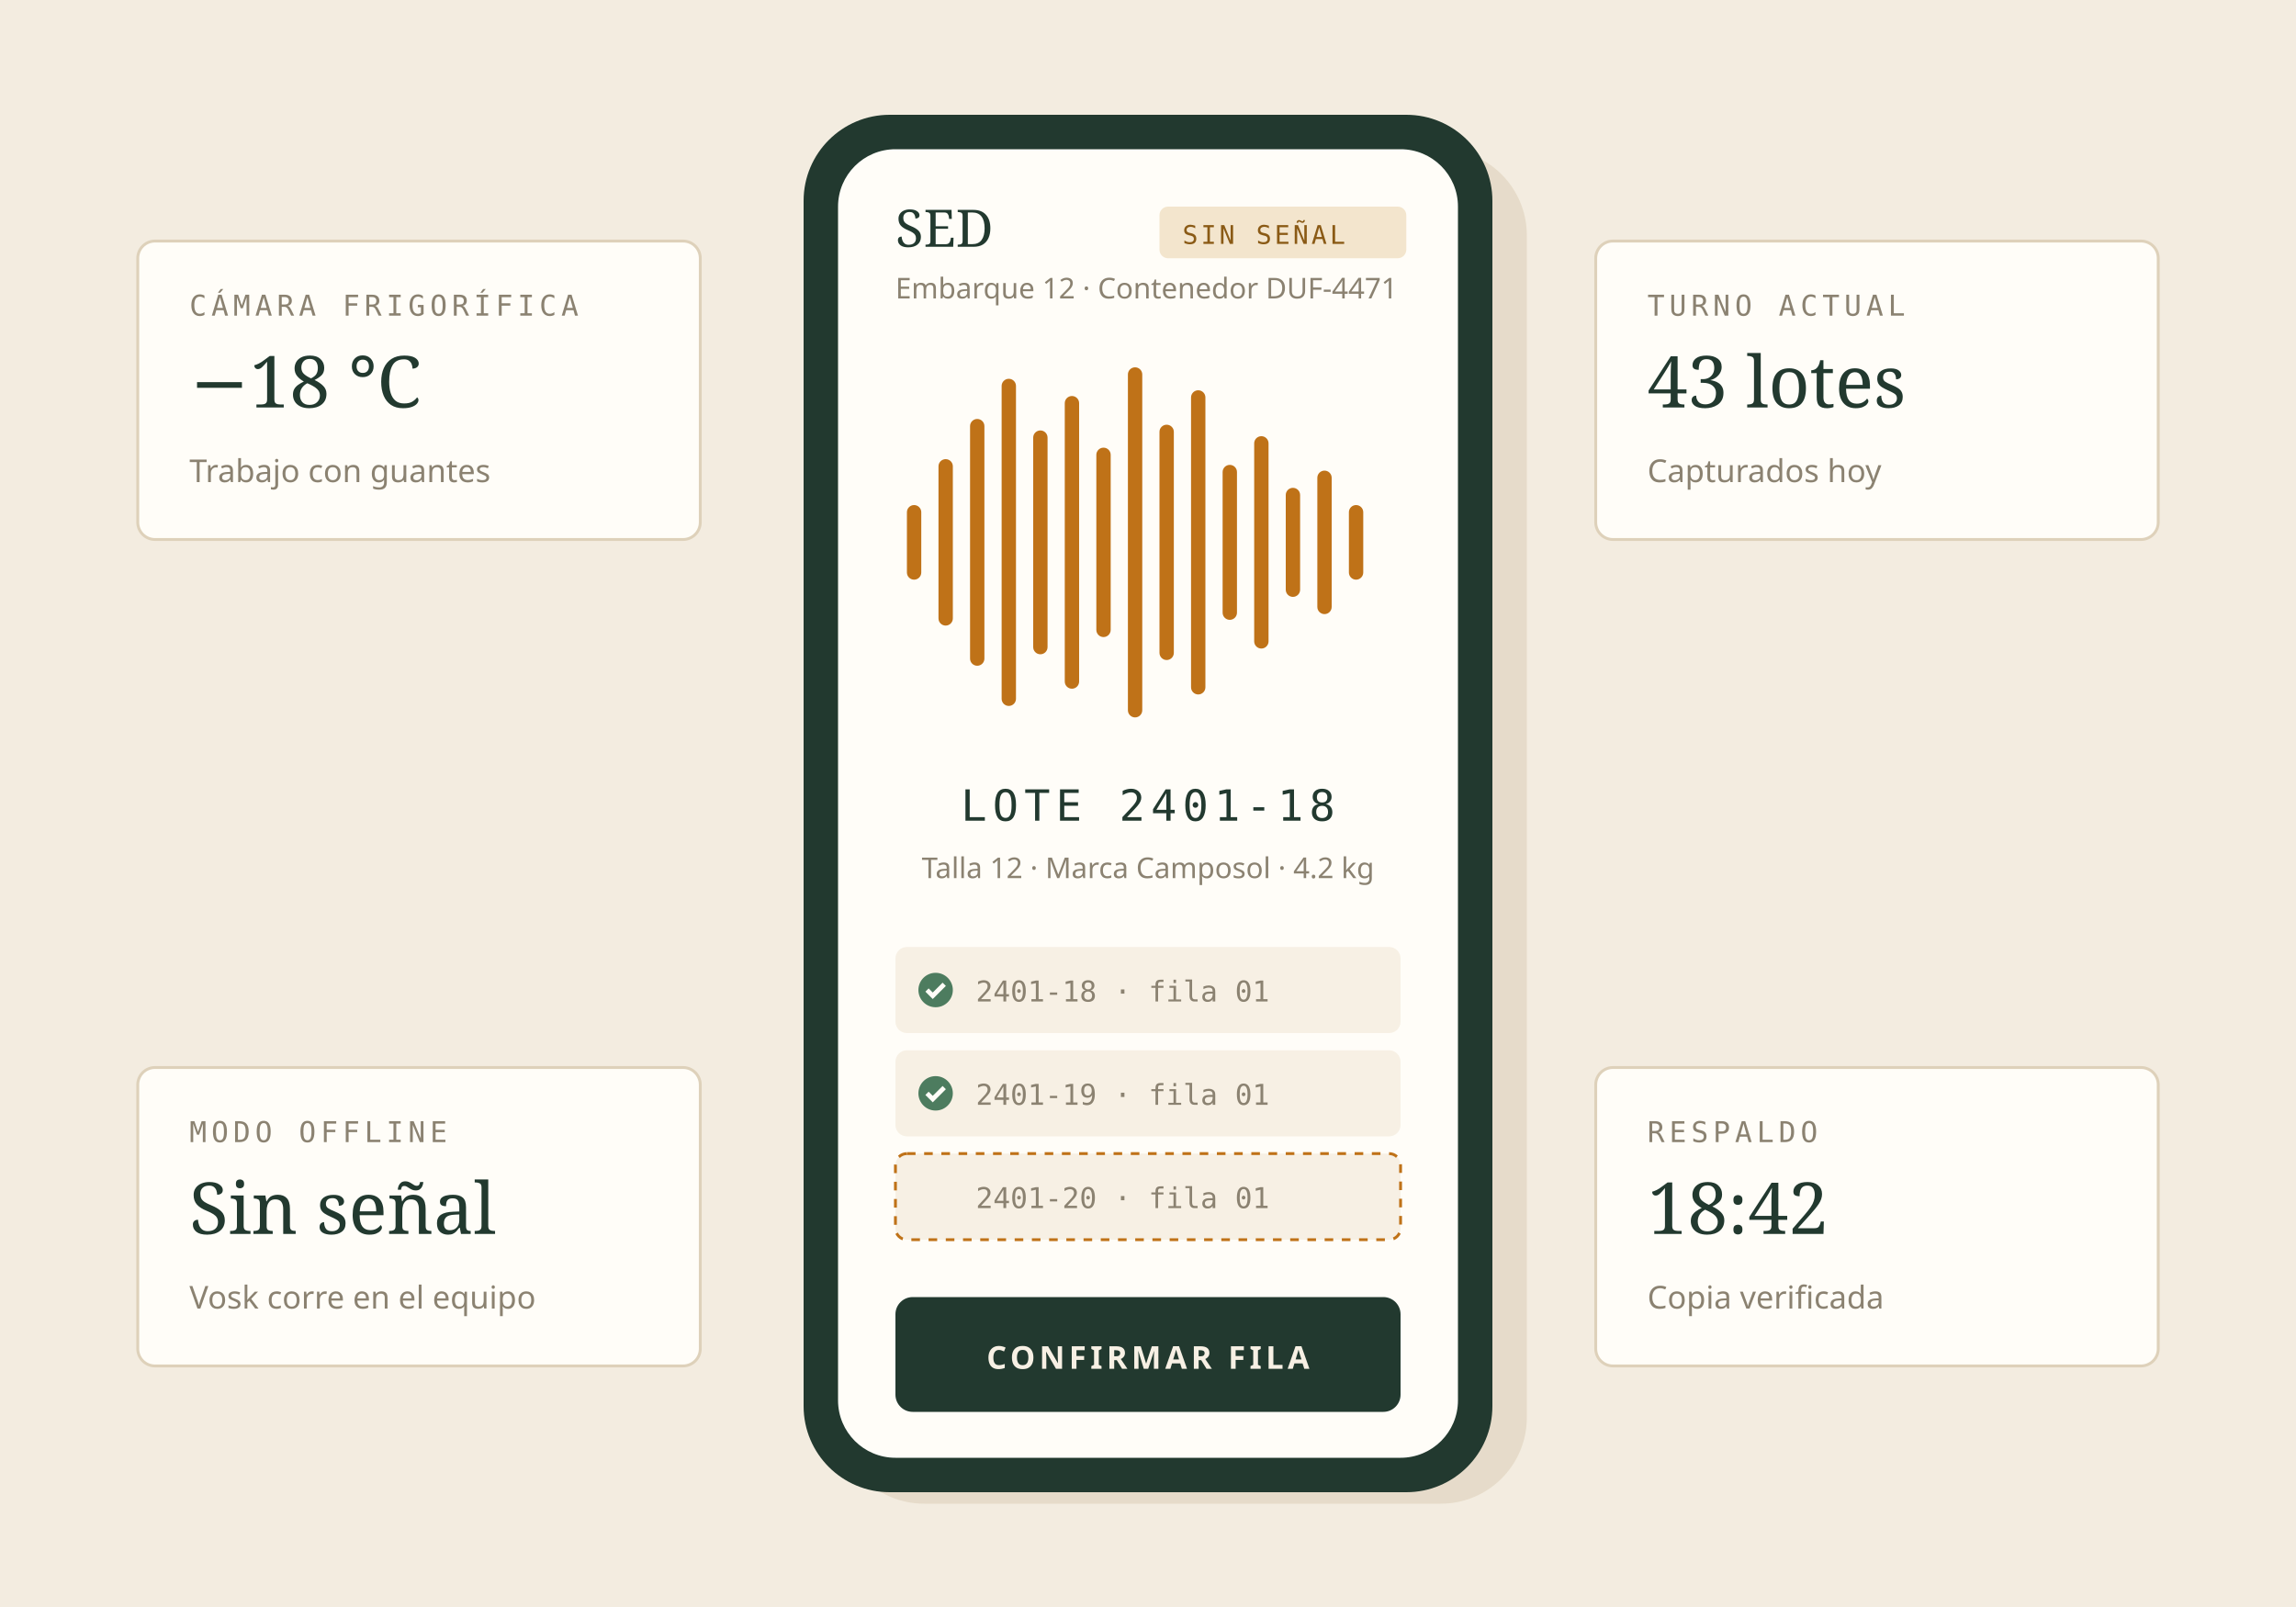
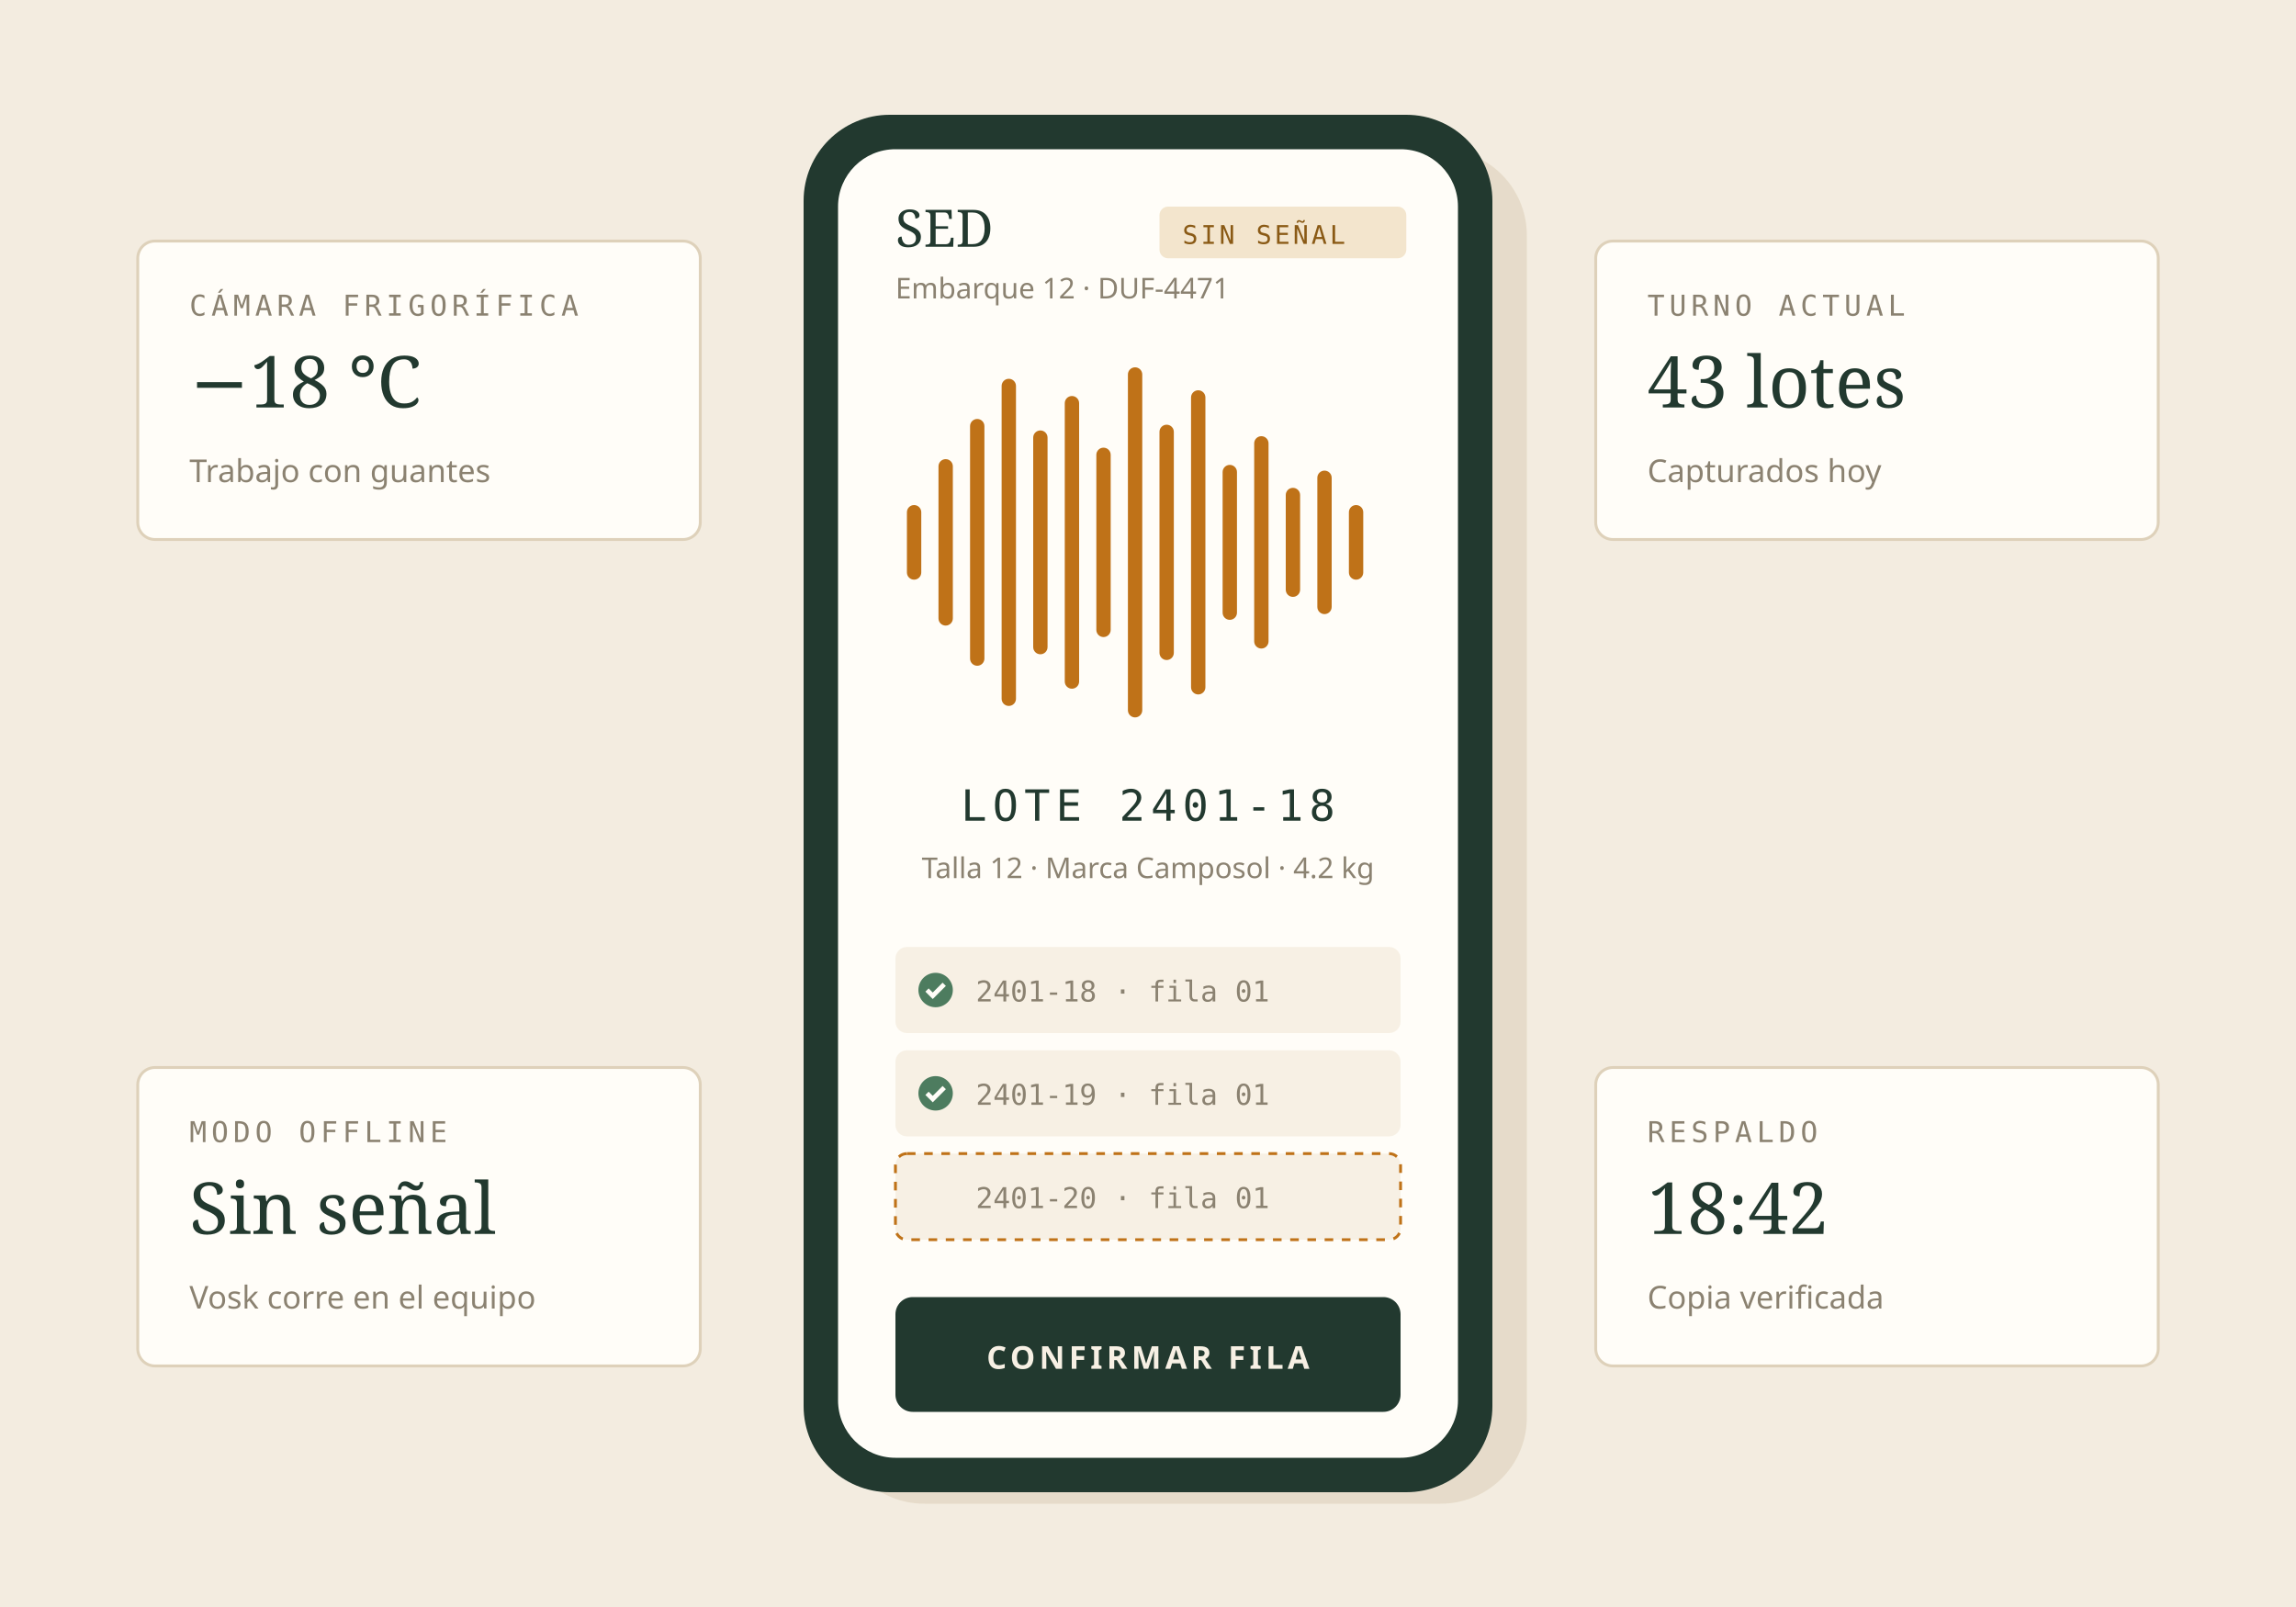
<svg xmlns="http://www.w3.org/2000/svg" viewBox="0 0 800 560" role="img" aria-labelledby="tituloSed">
  <rect width="800" height="560" fill="#f3ece0" />
  <g>
    <rect x="48" y="84" width="196" height="104" rx="6" fill="#fffdf8" stroke="#ded1ba" />
    <text x="66" y="110" font-family="Consolas, monospace" font-size="10" letter-spacing="1.6" fill="#8b8271">CÁMARA FRIGORÍFICA</text>
    <text x="66" y="142" font-family="Georgia, serif" font-size="25" fill="#22392f">−18 °C</text>
    <text x="66" y="168" font-family="Segoe UI, sans-serif" font-size="11" fill="#8b8271">Trabajo con guantes</text>
  </g>
  <g>
    <rect x="48" y="372" width="196" height="104" rx="6" fill="#fffdf8" stroke="#ded1ba" />
    <text x="66" y="398" font-family="Consolas, monospace" font-size="10" letter-spacing="1.6" fill="#8b8271">MODO OFFLINE</text>
    <text x="66" y="430" font-family="Georgia, serif" font-size="25" fill="#22392f">Sin señal</text>
    <text x="66" y="456" font-family="Segoe UI, sans-serif" font-size="11" fill="#8b8271">Vosk corre en el equipo</text>
  </g>
  <g>
    <rect x="556" y="84" width="196" height="104" rx="6" fill="#fffdf8" stroke="#ded1ba" />
    <text x="574" y="110" font-family="Consolas, monospace" font-size="10" letter-spacing="1.6" fill="#8b8271">TURNO ACTUAL</text>
    <text x="574" y="142" font-family="Georgia, serif" font-size="25" fill="#22392f">43 lotes</text>
    <text x="574" y="168" font-family="Segoe UI, sans-serif" font-size="11" fill="#8b8271">Capturados hoy</text>
  </g>
  <g>
    <rect x="556" y="372" width="196" height="104" rx="6" fill="#fffdf8" stroke="#ded1ba" />
    <text x="574" y="398" font-family="Consolas, monospace" font-size="10" letter-spacing="1.6" fill="#8b8271">RESPALDO</text>
    <text x="574" y="430" font-family="Georgia, serif" font-size="25" fill="#22392f">18:42</text>
    <text x="574" y="456" font-family="Segoe UI, sans-serif" font-size="11" fill="#8b8271">Copia verificada</text>
  </g>
  <rect x="292" y="52" width="240" height="472" rx="30" fill="#ded1ba" opacity="0.6" />
  <rect x="280" y="40" width="240" height="480" rx="30" fill="#22392f" />
  <rect x="292" y="52" width="216" height="456" rx="20" fill="#fffdf8" />
  <text x="312" y="86" font-family="Georgia, serif" font-size="18" fill="#22392f">SED</text>
-   <text x="312" y="104" font-family="Segoe UI, sans-serif" font-size="10" fill="#8b8271">Embarque 12 · Contenedor DUF-4471</text>
+   <text x="312" y="104" font-family="Segoe UI, sans-serif" font-size="10" fill="#8b8271">Embarque 12 · DUF-4471</text>
  <rect x="404" y="72" width="86" height="18" rx="3" fill="#f3e5cd" />
  <text x="412" y="85" font-family="Consolas, monospace" font-size="9" letter-spacing="1" fill="#8a5a15">SIN SEÑAL</text>
  <g fill="#bf7218">
    <rect x="316" y="176" width="5" height="26" rx="2.5" />
    <rect x="327" y="160" width="5" height="58" rx="2.5" />
    <rect x="338" y="146" width="5" height="86" rx="2.5" />
    <rect x="349" y="132" width="5" height="114" rx="2.5" />
    <rect x="360" y="150" width="5" height="78" rx="2.5" />
    <rect x="371" y="138" width="5" height="102" rx="2.5" />
    <rect x="382" y="156" width="5" height="66" rx="2.5" />
    <rect x="393" y="128" width="5" height="122" rx="2.5" />
    <rect x="404" y="148" width="5" height="82" rx="2.5" />
    <rect x="415" y="136" width="5" height="106" rx="2.5" />
    <rect x="426" y="162" width="5" height="54" rx="2.5" />
    <rect x="437" y="152" width="5" height="74" rx="2.5" />
    <rect x="448" y="170" width="5" height="38" rx="2.5" />
    <rect x="459" y="164" width="5" height="50" rx="2.5" />
    <rect x="470" y="176" width="5" height="26" rx="2.5" />
  </g>
  <text x="400" y="286" text-anchor="middle" font-family="Consolas, monospace" font-size="15" letter-spacing="2" fill="#22392f">LOTE 2401-18</text>
  <text x="400" y="306" text-anchor="middle" font-family="Segoe UI, sans-serif" font-size="10" fill="#8b8271">Talla 12 · Marca Camposol · 4.2 kg</text>
  <g font-family="Consolas, monospace" font-size="10" fill="#8b8271">
    <rect x="312" y="330" width="176" height="30" rx="4" fill="#f7f0e4" />
    <circle cx="326" cy="345" r="6" fill="#4d7c5f" />
    <path d="M323 345l2 2 4-4" stroke="#fffdf8" stroke-width="1.6" fill="none" />
    <text x="340" y="349">2401-18 · fila 01</text>
    <rect x="312" y="366" width="176" height="30" rx="4" fill="#f7f0e4" />
    <circle cx="326" cy="381" r="6" fill="#4d7c5f" />
    <path d="M323 381l2 2 4-4" stroke="#fffdf8" stroke-width="1.6" fill="none" />
    <text x="340" y="385">2401-19 · fila 01</text>
    <rect x="312" y="402" width="176" height="30" rx="4" fill="#f7f0e4" stroke="#bf7218" stroke-dasharray="3 3" />
    <text x="340" y="421">2401-20 · fila 01</text>
  </g>
  <rect x="312" y="452" width="176" height="40" rx="6" fill="#22392f" />
  <text x="400" y="477" text-anchor="middle" font-family="Segoe UI, sans-serif" font-size="11" font-weight="700" letter-spacing="1.4" fill="#f7f0e4">CONFIRMAR FILA</text>
</svg>
